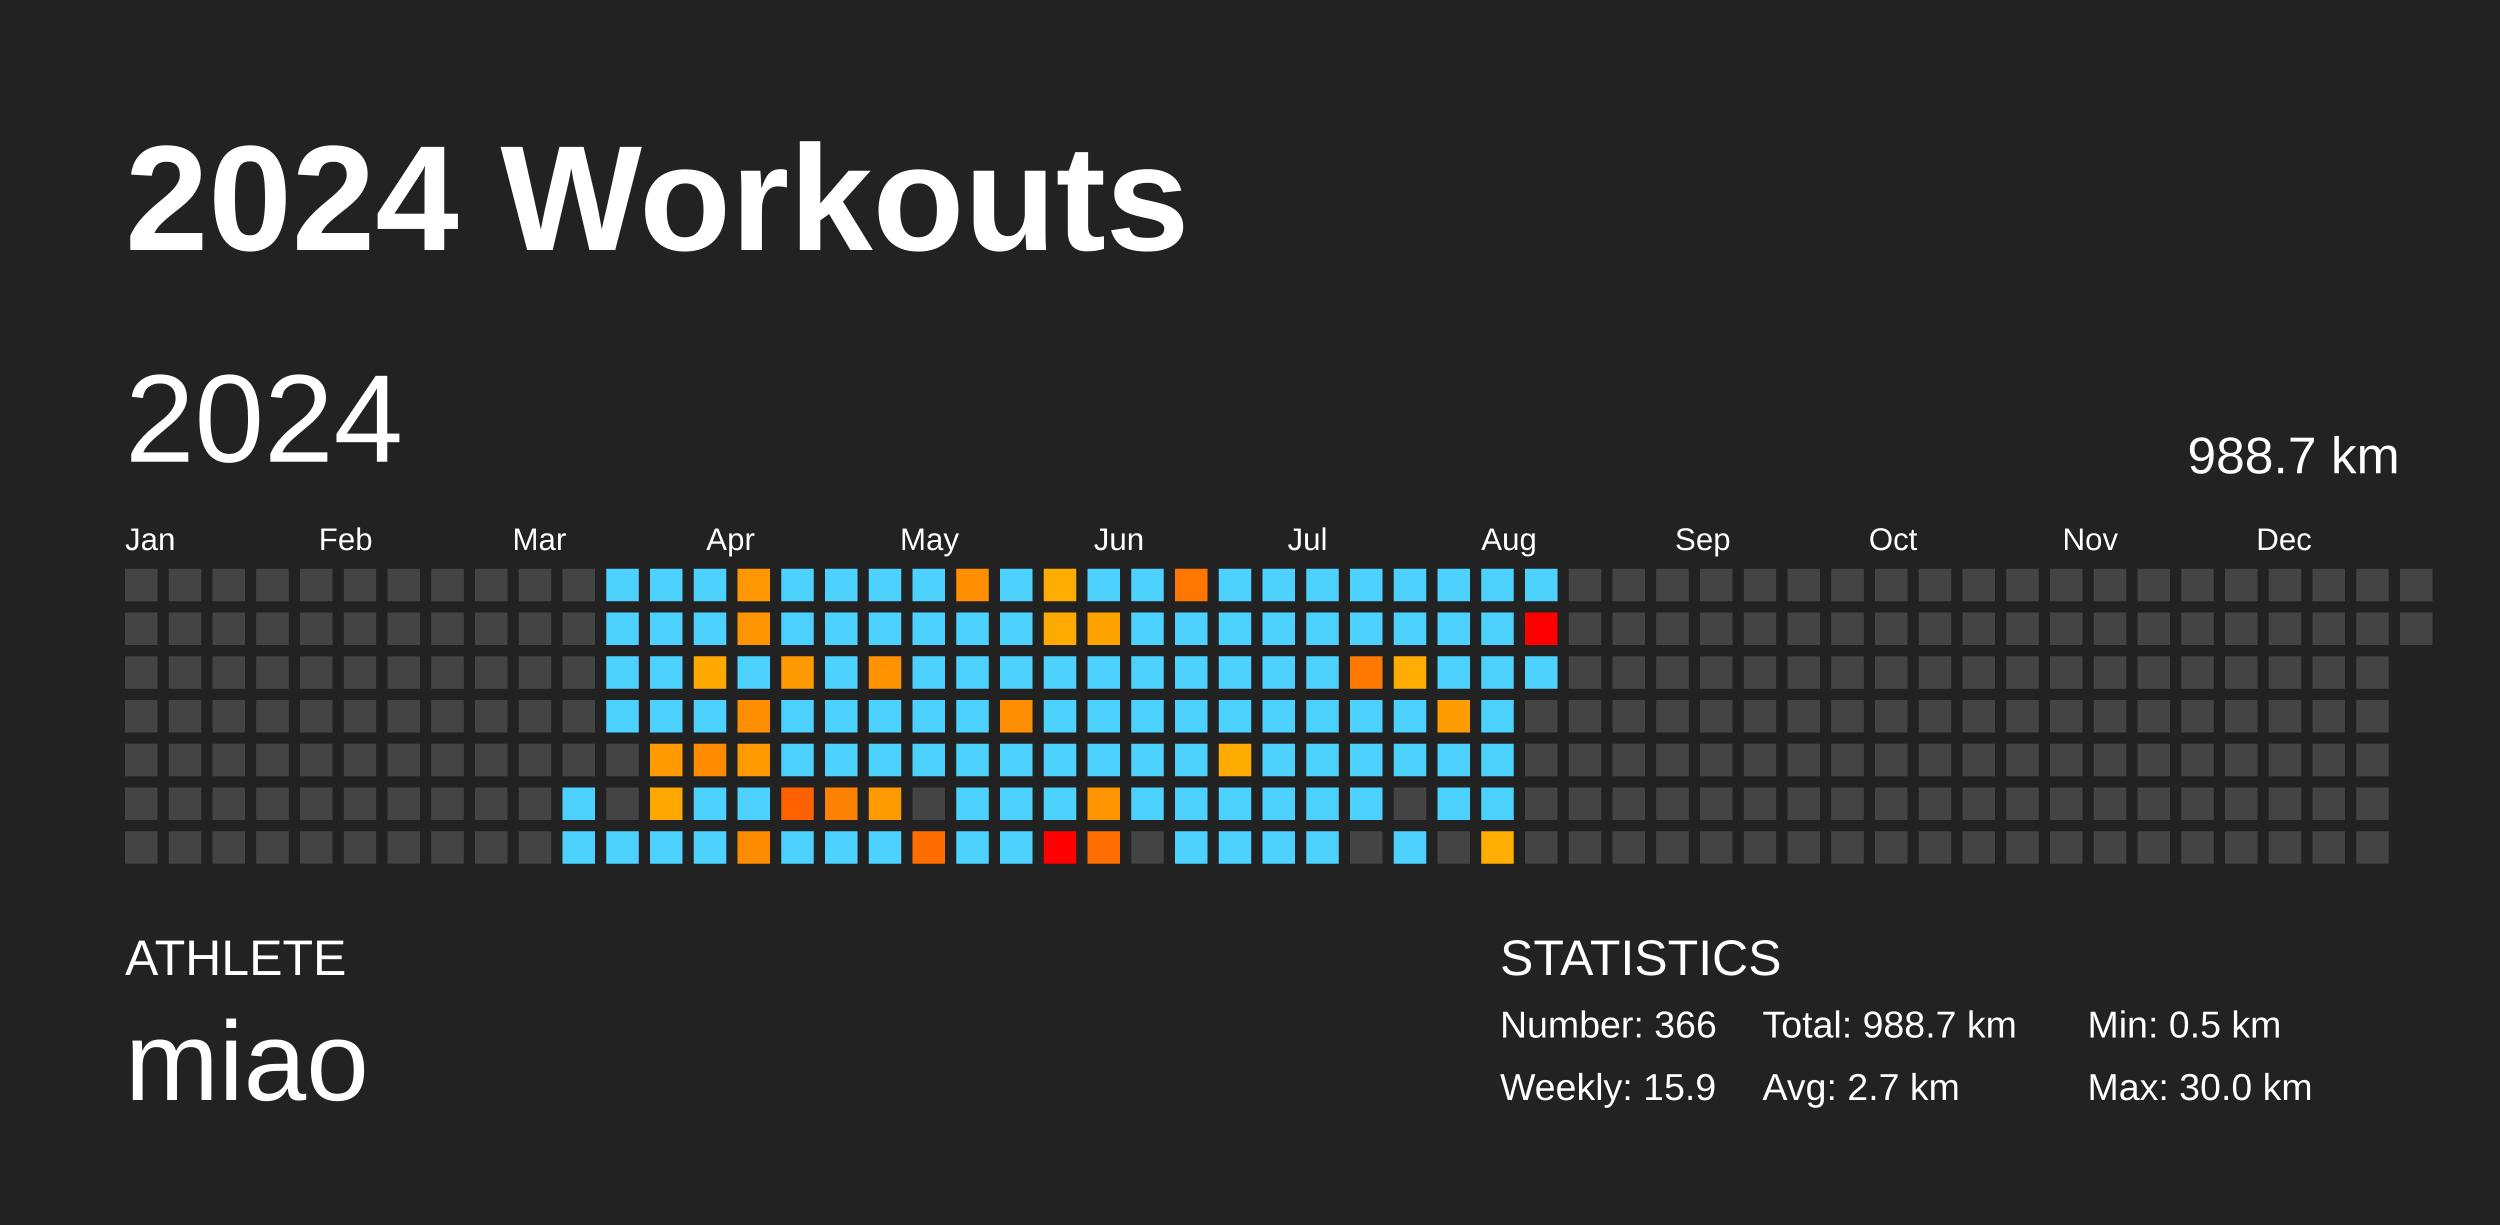
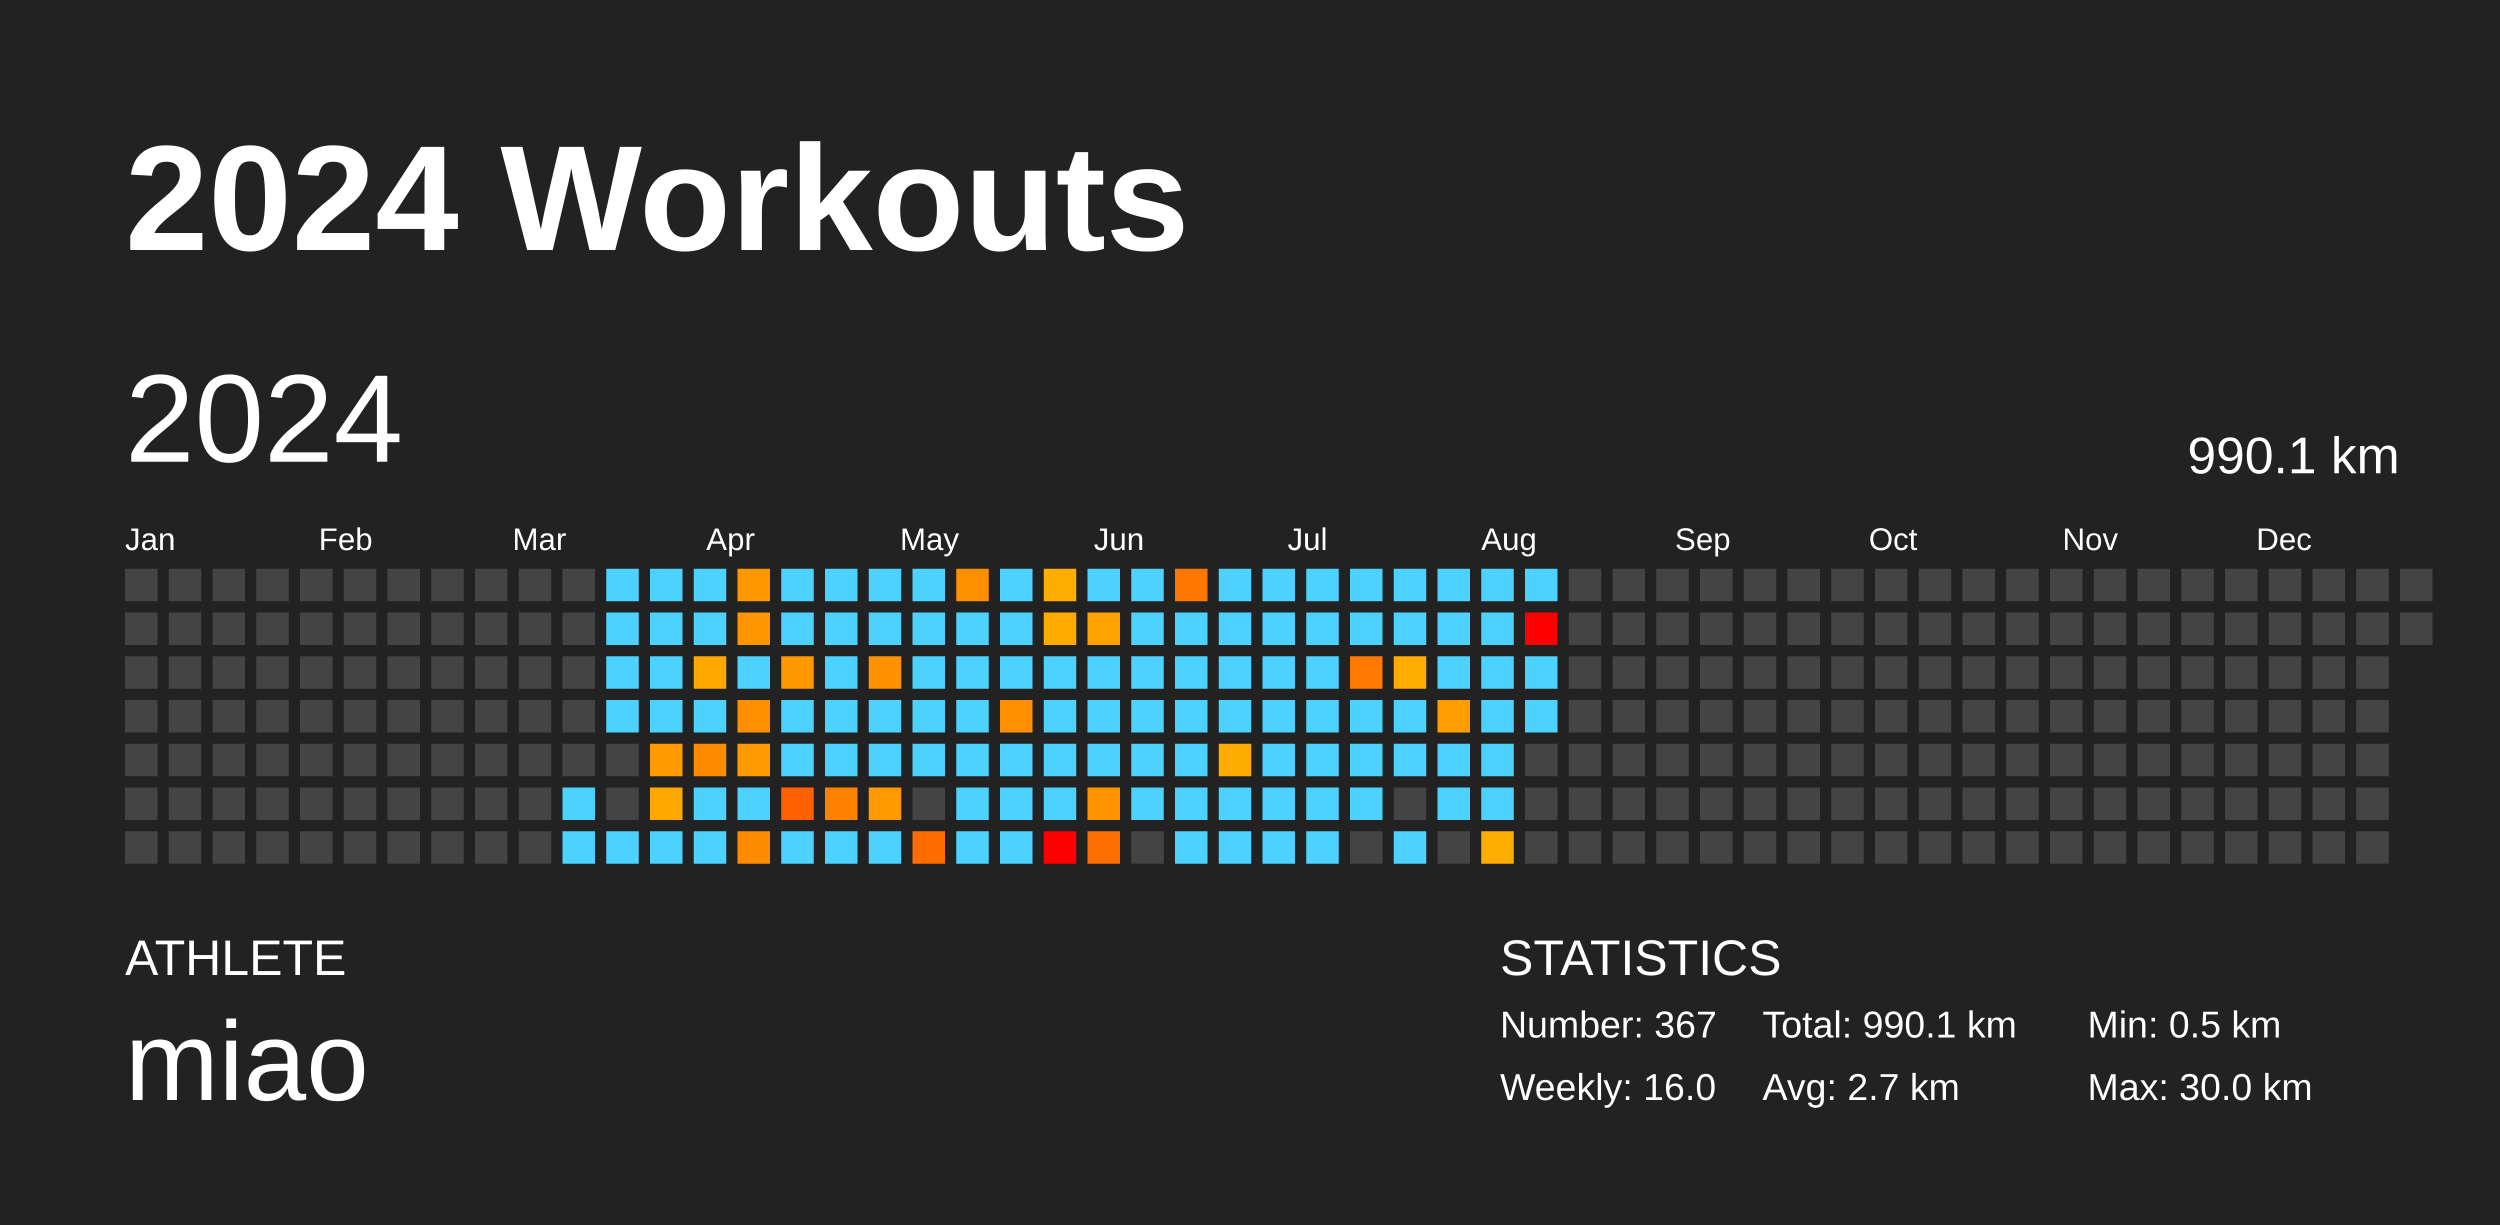
<svg xmlns="http://www.w3.org/2000/svg" baseProfile="full" height="98mm" version="1.1" viewBox="0,0,200,98" width="200mm">
  <defs />
  <rect fill="#222222" height="98" width="200" x="0" y="0" />
  <text fill="#FFFFFF" style="font-size:12px; font-family:Arial; font-weight:bold;" x="10" y="20">2024 Workouts</text>
  <text fill="#FFFFFF" style="font-size:4px; font-family:Arial" x="10" y="78">ATHLETE</text>
  <text fill="#FFFFFF" style="font-size:9px; font-family:Arial" x="10" y="88">miao</text>
  <text fill="#FFFFFF" style="font-size:4px; font-family:Arial" x="120" y="78">STATISTICS</text>
-   <text fill="#FFFFFF" style="font-size:3px; font-family:Arial" x="120" y="83">Number: 366</text>
-   <text fill="#FFFFFF" style="font-size:3px; font-family:Arial" x="120" y="88">Weekly: 15.9</text>
-   <text fill="#FFFFFF" style="font-size:3px; font-family:Arial" x="141" y="83">Total: 988.7 km</text>
+   <text fill="#FFFFFF" style="font-size:3px; font-family:Arial" x="120" y="83">Number: 367</text>
+   <text fill="#FFFFFF" style="font-size:3px; font-family:Arial" x="120" y="88">Weekly: 16.0</text>
+   <text fill="#FFFFFF" style="font-size:3px; font-family:Arial" x="141" y="83">Total: 990.1 km</text>
  <text fill="#FFFFFF" style="font-size:3px; font-family:Arial" x="141" y="88">Avg: 2.7 km</text>
  <text fill="#FFFFFF" style="font-size:3px; font-family:Arial" x="167" y="83">Min: 0.5 km</text>
  <text fill="#FFFFFF" style="font-size:3px; font-family:Arial" x="167" y="88">Max: 30.0 km</text>
  <text dominant-baseline="hanging" fill="#FFFFFF" style="font-size:10.0px; font-family:Arial;" x="10" y="30">2024</text>
-   <text dominant-baseline="hanging" fill="#FFFFFF" style="font-size:4.125px; font-family:Arial;" x="175" y="35">988.7 km</text>
+   <text dominant-baseline="hanging" fill="#FFFFFF" style="font-size:4.125px; font-family:Arial;" x="175" y="35">990.1 km</text>
  <text fill="#FFFFFF" style="font-size:2.5px; font-family:Arial" x="10.0" y="44">Jan</text>
  <text fill="#FFFFFF" style="font-size:2.5px; font-family:Arial" x="25.5" y="44">Feb</text>
  <text fill="#FFFFFF" style="font-size:2.5px; font-family:Arial" x="41.0" y="44">Mar</text>
  <text fill="#FFFFFF" style="font-size:2.5px; font-family:Arial" x="56.5" y="44">Apr</text>
  <text fill="#FFFFFF" style="font-size:2.5px; font-family:Arial" x="72.0" y="44">May</text>
  <text fill="#FFFFFF" style="font-size:2.5px; font-family:Arial" x="87.5" y="44">Jun</text>
  <text fill="#FFFFFF" style="font-size:2.5px; font-family:Arial" x="103.0" y="44">Jul</text>
  <text fill="#FFFFFF" style="font-size:2.5px; font-family:Arial" x="118.5" y="44">Aug</text>
  <text fill="#FFFFFF" style="font-size:2.5px; font-family:Arial" x="134.0" y="44">Sep</text>
  <text fill="#FFFFFF" style="font-size:2.5px; font-family:Arial" x="149.5" y="44">Oct</text>
  <text fill="#FFFFFF" style="font-size:2.5px; font-family:Arial" x="165.0" y="44">Nov</text>
  <text fill="#FFFFFF" style="font-size:2.5px; font-family:Arial" x="180.5" y="44">Dec</text>
  <rect fill="#444444" height="2.6" width="2.6" x="10.0" y="45.5" />
  <rect fill="#444444" height="2.6" width="2.6" x="10.0" y="49.0" />
  <rect fill="#444444" height="2.6" width="2.6" x="10.0" y="52.5" />
  <rect fill="#444444" height="2.6" width="2.6" x="10.0" y="56.0" />
  <rect fill="#444444" height="2.6" width="2.6" x="10.0" y="59.5" />
  <rect fill="#444444" height="2.6" width="2.6" x="10.0" y="63.0" />
  <rect fill="#444444" height="2.6" width="2.6" x="10.0" y="66.5" />
  <rect fill="#444444" height="2.6" width="2.6" x="13.5" y="45.5" />
  <rect fill="#444444" height="2.6" width="2.6" x="13.5" y="49.0" />
  <rect fill="#444444" height="2.6" width="2.6" x="13.5" y="52.5" />
  <rect fill="#444444" height="2.6" width="2.6" x="13.5" y="56.0" />
  <rect fill="#444444" height="2.6" width="2.6" x="13.5" y="59.5" />
  <rect fill="#444444" height="2.6" width="2.6" x="13.5" y="63.0" />
  <rect fill="#444444" height="2.6" width="2.6" x="13.5" y="66.5" />
  <rect fill="#444444" height="2.6" width="2.6" x="17.0" y="45.5" />
  <rect fill="#444444" height="2.6" width="2.6" x="17.0" y="49.0" />
  <rect fill="#444444" height="2.6" width="2.6" x="17.0" y="52.5" />
  <rect fill="#444444" height="2.6" width="2.6" x="17.0" y="56.0" />
  <rect fill="#444444" height="2.6" width="2.6" x="17.0" y="59.5" />
  <rect fill="#444444" height="2.6" width="2.6" x="17.0" y="63.0" />
  <rect fill="#444444" height="2.6" width="2.6" x="17.0" y="66.5" />
  <rect fill="#444444" height="2.6" width="2.6" x="20.5" y="45.5" />
  <rect fill="#444444" height="2.6" width="2.6" x="20.5" y="49.0" />
  <rect fill="#444444" height="2.6" width="2.6" x="20.5" y="52.5" />
  <rect fill="#444444" height="2.6" width="2.6" x="20.5" y="56.0" />
  <rect fill="#444444" height="2.6" width="2.6" x="20.5" y="59.5" />
  <rect fill="#444444" height="2.6" width="2.6" x="20.5" y="63.0" />
  <rect fill="#444444" height="2.6" width="2.6" x="20.5" y="66.5" />
  <rect fill="#444444" height="2.6" width="2.6" x="24.0" y="45.5" />
  <rect fill="#444444" height="2.6" width="2.6" x="24.0" y="49.0" />
  <rect fill="#444444" height="2.6" width="2.6" x="24.0" y="52.5" />
  <rect fill="#444444" height="2.6" width="2.6" x="24.0" y="56.0" />
  <rect fill="#444444" height="2.6" width="2.6" x="24.0" y="59.5" />
  <rect fill="#444444" height="2.6" width="2.6" x="24.0" y="63.0" />
  <rect fill="#444444" height="2.6" width="2.6" x="24.0" y="66.5" />
  <rect fill="#444444" height="2.6" width="2.6" x="27.5" y="45.5" />
  <rect fill="#444444" height="2.6" width="2.6" x="27.5" y="49.0" />
  <rect fill="#444444" height="2.6" width="2.6" x="27.5" y="52.5" />
  <rect fill="#444444" height="2.6" width="2.6" x="27.5" y="56.0" />
  <rect fill="#444444" height="2.6" width="2.6" x="27.5" y="59.5" />
  <rect fill="#444444" height="2.6" width="2.6" x="27.5" y="63.0" />
  <rect fill="#444444" height="2.6" width="2.6" x="27.5" y="66.5" />
  <rect fill="#444444" height="2.6" width="2.6" x="31.0" y="45.5" />
  <rect fill="#444444" height="2.6" width="2.6" x="31.0" y="49.0" />
  <rect fill="#444444" height="2.6" width="2.6" x="31.0" y="52.5" />
  <rect fill="#444444" height="2.6" width="2.6" x="31.0" y="56.0" />
  <rect fill="#444444" height="2.6" width="2.6" x="31.0" y="59.5" />
  <rect fill="#444444" height="2.6" width="2.6" x="31.0" y="63.0" />
  <rect fill="#444444" height="2.6" width="2.6" x="31.0" y="66.5" />
  <rect fill="#444444" height="2.6" width="2.6" x="34.5" y="45.5" />
  <rect fill="#444444" height="2.6" width="2.6" x="34.5" y="49.0" />
  <rect fill="#444444" height="2.6" width="2.6" x="34.5" y="52.5" />
  <rect fill="#444444" height="2.6" width="2.6" x="34.5" y="56.0" />
  <rect fill="#444444" height="2.6" width="2.6" x="34.5" y="59.5" />
  <rect fill="#444444" height="2.6" width="2.6" x="34.5" y="63.0" />
  <rect fill="#444444" height="2.6" width="2.6" x="34.5" y="66.5" />
  <rect fill="#444444" height="2.6" width="2.6" x="38.0" y="45.5" />
  <rect fill="#444444" height="2.6" width="2.6" x="38.0" y="49.0" />
  <rect fill="#444444" height="2.6" width="2.6" x="38.0" y="52.5" />
  <rect fill="#444444" height="2.6" width="2.6" x="38.0" y="56.0" />
  <rect fill="#444444" height="2.6" width="2.6" x="38.0" y="59.5" />
  <rect fill="#444444" height="2.6" width="2.6" x="38.0" y="63.0" />
  <rect fill="#444444" height="2.6" width="2.6" x="38.0" y="66.5" />
  <rect fill="#444444" height="2.6" width="2.6" x="41.5" y="45.5" />
  <rect fill="#444444" height="2.6" width="2.6" x="41.5" y="49.0" />
  <rect fill="#444444" height="2.6" width="2.6" x="41.5" y="52.5" />
  <rect fill="#444444" height="2.6" width="2.6" x="41.5" y="56.0" />
  <rect fill="#444444" height="2.6" width="2.6" x="41.5" y="59.5" />
  <rect fill="#444444" height="2.6" width="2.6" x="41.5" y="63.0" />
  <rect fill="#444444" height="2.6" width="2.6" x="41.5" y="66.5" />
  <rect fill="#444444" height="2.6" width="2.6" x="45.0" y="45.5" />
  <rect fill="#444444" height="2.6" width="2.6" x="45.0" y="49.0" />
  <rect fill="#444444" height="2.6" width="2.6" x="45.0" y="52.5" />
  <rect fill="#444444" height="2.6" width="2.6" x="45.0" y="56.0" />
  <rect fill="#444444" height="2.6" width="2.6" x="45.0" y="59.5" />
  <rect fill="#4dd2ff" height="2.6" width="2.6" x="45.0" y="63.0" />
  <rect fill="#4dd2ff" height="2.6" width="2.6" x="45.0" y="66.5" />
  <rect fill="#4dd2ff" height="2.6" width="2.6" x="48.5" y="45.5" />
  <rect fill="#4dd2ff" height="2.6" width="2.6" x="48.5" y="49.0" />
  <rect fill="#4dd2ff" height="2.6" width="2.6" x="48.5" y="52.5" />
  <rect fill="#4dd2ff" height="2.6" width="2.6" x="48.5" y="56.0" />
  <rect fill="#444444" height="2.6" width="2.6" x="48.5" y="59.5" />
  <rect fill="#444444" height="2.6" width="2.6" x="48.5" y="63.0" />
  <rect fill="#4dd2ff" height="2.6" width="2.6" x="48.5" y="66.5" />
  <rect fill="#4dd2ff" height="2.6" width="2.6" x="52.0" y="45.5" />
  <rect fill="#4dd2ff" height="2.6" width="2.6" x="52.0" y="49.0" />
  <rect fill="#4dd2ff" height="2.6" width="2.6" x="52.0" y="52.5" />
  <rect fill="#4dd2ff" height="2.6" width="2.6" x="52.0" y="56.0" />
  <rect fill="#ff9a00" height="2.6" width="2.6" x="52.0" y="59.5" />
  <rect fill="#ffa900" height="2.6" width="2.6" x="52.0" y="63.0" />
  <rect fill="#4dd2ff" height="2.6" width="2.6" x="52.0" y="66.5" />
  <rect fill="#4dd2ff" height="2.6" width="2.6" x="55.5" y="45.5" />
  <rect fill="#4dd2ff" height="2.6" width="2.6" x="55.5" y="49.0" />
  <rect fill="#ffa900" height="2.6" width="2.6" x="55.5" y="52.5" />
  <rect fill="#4dd2ff" height="2.6" width="2.6" x="55.5" y="56.0" />
  <rect fill="#ff8b00" height="2.6" width="2.6" x="55.5" y="59.5" />
  <rect fill="#4dd2ff" height="2.6" width="2.6" x="55.5" y="63.0" />
  <rect fill="#4dd2ff" height="2.6" width="2.6" x="55.5" y="66.5" />
  <rect fill="#ff9700" height="2.6" width="2.6" x="59.0" y="45.5" />
  <rect fill="#ff9500" height="2.6" width="2.6" x="59.0" y="49.0" />
  <rect fill="#4dd2ff" height="2.6" width="2.6" x="59.0" y="52.5" />
  <rect fill="#ff8e00" height="2.6" width="2.6" x="59.0" y="56.0" />
  <rect fill="#ff9b00" height="2.6" width="2.6" x="59.0" y="59.5" />
  <rect fill="#4dd2ff" height="2.6" width="2.6" x="59.0" y="63.0" />
  <rect fill="#ff8b00" height="2.6" width="2.6" x="59.0" y="66.5" />
  <rect fill="#4dd2ff" height="2.6" width="2.6" x="62.5" y="45.5" />
  <rect fill="#4dd2ff" height="2.6" width="2.6" x="62.5" y="49.0" />
  <rect fill="#ff9900" height="2.6" width="2.6" x="62.5" y="52.5" />
  <rect fill="#4dd2ff" height="2.6" width="2.6" x="62.5" y="56.0" />
  <rect fill="#4dd2ff" height="2.6" width="2.6" x="62.5" y="59.5" />
  <rect fill="#ff6100" height="2.6" width="2.6" x="62.5" y="63.0" />
  <rect fill="#4dd2ff" height="2.6" width="2.6" x="62.5" y="66.5" />
  <rect fill="#4dd2ff" height="2.6" width="2.6" x="66.0" y="45.5" />
  <rect fill="#4dd2ff" height="2.6" width="2.6" x="66.0" y="49.0" />
  <rect fill="#4dd2ff" height="2.6" width="2.6" x="66.0" y="52.5" />
  <rect fill="#4dd2ff" height="2.6" width="2.6" x="66.0" y="56.0" />
  <rect fill="#4dd2ff" height="2.6" width="2.6" x="66.0" y="59.5" />
  <rect fill="#ff8300" height="2.6" width="2.6" x="66.0" y="63.0" />
  <rect fill="#4dd2ff" height="2.6" width="2.6" x="66.0" y="66.5" />
  <rect fill="#4dd2ff" height="2.6" width="2.6" x="69.5" y="45.5" />
  <rect fill="#4dd2ff" height="2.6" width="2.6" x="69.5" y="49.0" />
  <rect fill="#ff9200" height="2.6" width="2.6" x="69.5" y="52.5" />
  <rect fill="#4dd2ff" height="2.6" width="2.6" x="69.5" y="56.0" />
  <rect fill="#4dd2ff" height="2.6" width="2.6" x="69.5" y="59.5" />
  <rect fill="#ff9a00" height="2.6" width="2.6" x="69.5" y="63.0" />
  <rect fill="#4dd2ff" height="2.6" width="2.6" x="69.5" y="66.5" />
  <rect fill="#4dd2ff" height="2.6" width="2.6" x="73.0" y="45.5" />
  <rect fill="#4dd2ff" height="2.6" width="2.6" x="73.0" y="49.0" />
  <rect fill="#4dd2ff" height="2.6" width="2.6" x="73.0" y="52.5" />
  <rect fill="#4dd2ff" height="2.6" width="2.6" x="73.0" y="56.0" />
  <rect fill="#4dd2ff" height="2.6" width="2.6" x="73.0" y="59.5" />
  <rect fill="#444444" height="2.6" width="2.6" x="73.0" y="63.0" />
  <rect fill="#ff6d00" height="2.6" width="2.6" x="73.0" y="66.5" />
  <rect fill="#ff8f00" height="2.6" width="2.6" x="76.5" y="45.5" />
  <rect fill="#4dd2ff" height="2.6" width="2.6" x="76.5" y="49.0" />
  <rect fill="#4dd2ff" height="2.6" width="2.6" x="76.5" y="52.5" />
  <rect fill="#4dd2ff" height="2.6" width="2.6" x="76.5" y="56.0" />
  <rect fill="#4dd2ff" height="2.6" width="2.6" x="76.5" y="59.5" />
  <rect fill="#4dd2ff" height="2.6" width="2.6" x="76.5" y="63.0" />
  <rect fill="#4dd2ff" height="2.6" width="2.6" x="76.5" y="66.5" />
  <rect fill="#4dd2ff" height="2.6" width="2.6" x="80.0" y="45.5" />
  <rect fill="#4dd2ff" height="2.6" width="2.6" x="80.0" y="49.0" />
  <rect fill="#4dd2ff" height="2.6" width="2.6" x="80.0" y="52.5" />
  <rect fill="#ff8f00" height="2.6" width="2.6" x="80.0" y="56.0" />
  <rect fill="#4dd2ff" height="2.6" width="2.6" x="80.0" y="59.5" />
  <rect fill="#4dd2ff" height="2.6" width="2.6" x="80.0" y="63.0" />
  <rect fill="#4dd2ff" height="2.6" width="2.6" x="80.0" y="66.5" />
  <rect fill="#ffad00" height="2.6" width="2.6" x="83.5" y="45.5" />
  <rect fill="#ffaa00" height="2.6" width="2.6" x="83.5" y="49.0" />
  <rect fill="#4dd2ff" height="2.6" width="2.6" x="83.5" y="52.5" />
  <rect fill="#4dd2ff" height="2.6" width="2.6" x="83.5" y="56.0" />
  <rect fill="#4dd2ff" height="2.6" width="2.6" x="83.5" y="59.5" />
  <rect fill="#4dd2ff" height="2.6" width="2.6" x="83.5" y="63.0" />
  <rect fill="red" height="2.6" width="2.6" x="83.5" y="66.5" />
  <rect fill="#4dd2ff" height="2.6" width="2.6" x="87.0" y="45.5" />
  <rect fill="#ffa300" height="2.6" width="2.6" x="87.0" y="49.0" />
  <rect fill="#4dd2ff" height="2.6" width="2.6" x="87.0" y="52.5" />
  <rect fill="#4dd2ff" height="2.6" width="2.6" x="87.0" y="56.0" />
  <rect fill="#4dd2ff" height="2.6" width="2.6" x="87.0" y="59.5" />
  <rect fill="#ff9300" height="2.6" width="2.6" x="87.0" y="63.0" />
  <rect fill="#ff6e00" height="2.6" width="2.6" x="87.0" y="66.5" />
  <rect fill="#4dd2ff" height="2.6" width="2.6" x="90.5" y="45.5" />
  <rect fill="#4dd2ff" height="2.6" width="2.6" x="90.5" y="49.0" />
  <rect fill="#4dd2ff" height="2.6" width="2.6" x="90.5" y="52.5" />
  <rect fill="#4dd2ff" height="2.6" width="2.6" x="90.5" y="56.0" />
  <rect fill="#4dd2ff" height="2.6" width="2.6" x="90.5" y="59.5" />
  <rect fill="#4dd2ff" height="2.6" width="2.6" x="90.5" y="63.0" />
  <rect fill="#444444" height="2.6" width="2.6" x="90.5" y="66.5" />
  <rect fill="#ff7700" height="2.6" width="2.6" x="94.0" y="45.5" />
  <rect fill="#4dd2ff" height="2.6" width="2.6" x="94.0" y="49.0" />
  <rect fill="#4dd2ff" height="2.6" width="2.6" x="94.0" y="52.5" />
  <rect fill="#4dd2ff" height="2.6" width="2.6" x="94.0" y="56.0" />
  <rect fill="#4dd2ff" height="2.6" width="2.6" x="94.0" y="59.5" />
  <rect fill="#4dd2ff" height="2.6" width="2.6" x="94.0" y="63.0" />
  <rect fill="#4dd2ff" height="2.6" width="2.6" x="94.0" y="66.5" />
  <rect fill="#4dd2ff" height="2.6" width="2.6" x="97.5" y="45.5" />
  <rect fill="#4dd2ff" height="2.6" width="2.6" x="97.5" y="49.0" />
  <rect fill="#4dd2ff" height="2.6" width="2.6" x="97.5" y="52.5" />
  <rect fill="#4dd2ff" height="2.6" width="2.6" x="97.5" y="56.0" />
  <rect fill="#ffac00" height="2.6" width="2.6" x="97.5" y="59.5" />
  <rect fill="#4dd2ff" height="2.6" width="2.6" x="97.5" y="63.0" />
  <rect fill="#4dd2ff" height="2.6" width="2.6" x="97.5" y="66.5" />
  <rect fill="#4dd2ff" height="2.6" width="2.6" x="101.0" y="45.5" />
  <rect fill="#4dd2ff" height="2.6" width="2.6" x="101.0" y="49.0" />
  <rect fill="#4dd2ff" height="2.6" width="2.6" x="101.0" y="52.5" />
  <rect fill="#4dd2ff" height="2.6" width="2.6" x="101.0" y="56.0" />
  <rect fill="#4dd2ff" height="2.6" width="2.6" x="101.0" y="59.5" />
  <rect fill="#4dd2ff" height="2.6" width="2.6" x="101.0" y="63.0" />
  <rect fill="#4dd2ff" height="2.6" width="2.6" x="101.0" y="66.5" />
  <rect fill="#4dd2ff" height="2.6" width="2.6" x="104.5" y="45.5" />
  <rect fill="#4dd2ff" height="2.6" width="2.6" x="104.5" y="49.0" />
  <rect fill="#4dd2ff" height="2.6" width="2.6" x="104.5" y="52.5" />
  <rect fill="#4dd2ff" height="2.6" width="2.6" x="104.5" y="56.0" />
  <rect fill="#4dd2ff" height="2.6" width="2.6" x="104.5" y="59.5" />
  <rect fill="#4dd2ff" height="2.6" width="2.6" x="104.5" y="63.0" />
  <rect fill="#4dd2ff" height="2.6" width="2.6" x="104.5" y="66.5" />
  <rect fill="#4dd2ff" height="2.6" width="2.6" x="108.0" y="45.5" />
  <rect fill="#4dd2ff" height="2.6" width="2.6" x="108.0" y="49.0" />
  <rect fill="#ff7900" height="2.6" width="2.6" x="108.0" y="52.5" />
  <rect fill="#4dd2ff" height="2.6" width="2.6" x="108.0" y="56.0" />
  <rect fill="#4dd2ff" height="2.6" width="2.6" x="108.0" y="59.5" />
  <rect fill="#4dd2ff" height="2.6" width="2.6" x="108.0" y="63.0" />
  <rect fill="#444444" height="2.6" width="2.6" x="108.0" y="66.5" />
  <rect fill="#4dd2ff" height="2.6" width="2.6" x="111.5" y="45.5" />
  <rect fill="#4dd2ff" height="2.6" width="2.6" x="111.5" y="49.0" />
  <rect fill="#ffad00" height="2.6" width="2.6" x="111.5" y="52.5" />
  <rect fill="#4dd2ff" height="2.6" width="2.6" x="111.5" y="56.0" />
  <rect fill="#4dd2ff" height="2.6" width="2.6" x="111.5" y="59.5" />
  <rect fill="#444444" height="2.6" width="2.6" x="111.5" y="63.0" />
  <rect fill="#4dd2ff" height="2.6" width="2.6" x="111.5" y="66.5" />
  <rect fill="#4dd2ff" height="2.6" width="2.6" x="115.0" y="45.5" />
  <rect fill="#4dd2ff" height="2.6" width="2.6" x="115.0" y="49.0" />
  <rect fill="#4dd2ff" height="2.6" width="2.6" x="115.0" y="52.5" />
  <rect fill="#ff9c00" height="2.6" width="2.6" x="115.0" y="56.0" />
  <rect fill="#4dd2ff" height="2.6" width="2.6" x="115.0" y="59.5" />
  <rect fill="#4dd2ff" height="2.6" width="2.6" x="115.0" y="63.0" />
  <rect fill="#444444" height="2.6" width="2.6" x="115.0" y="66.5" />
  <rect fill="#4dd2ff" height="2.6" width="2.6" x="118.5" y="45.5" />
  <rect fill="#4dd2ff" height="2.6" width="2.6" x="118.5" y="49.0" />
  <rect fill="#4dd2ff" height="2.6" width="2.6" x="118.5" y="52.5" />
  <rect fill="#4dd2ff" height="2.6" width="2.6" x="118.5" y="56.0" />
  <rect fill="#4dd2ff" height="2.6" width="2.6" x="118.5" y="59.5" />
  <rect fill="#4dd2ff" height="2.6" width="2.6" x="118.5" y="63.0" />
  <rect fill="#ffad00" height="2.6" width="2.6" x="118.5" y="66.5" />
  <rect fill="#4dd2ff" height="2.6" width="2.6" x="122.0" y="45.5" />
  <rect fill="red" height="2.6" width="2.6" x="122.0" y="49.0" />
  <rect fill="#4dd2ff" height="2.6" width="2.6" x="122.0" y="52.5" />
-   <rect fill="#444444" height="2.6" width="2.6" x="122.0" y="56.0" />
+   <rect fill="#4dd2ff" height="2.6" width="2.6" x="122.0" y="56.0" />
  <rect fill="#444444" height="2.6" width="2.6" x="122.0" y="59.5" />
  <rect fill="#444444" height="2.6" width="2.6" x="122.0" y="63.0" />
  <rect fill="#444444" height="2.6" width="2.6" x="122.0" y="66.5" />
  <rect fill="#444444" height="2.6" width="2.6" x="125.5" y="45.5" />
  <rect fill="#444444" height="2.6" width="2.6" x="125.5" y="49.0" />
  <rect fill="#444444" height="2.6" width="2.6" x="125.5" y="52.5" />
  <rect fill="#444444" height="2.6" width="2.6" x="125.5" y="56.0" />
  <rect fill="#444444" height="2.6" width="2.6" x="125.5" y="59.5" />
  <rect fill="#444444" height="2.6" width="2.6" x="125.5" y="63.0" />
  <rect fill="#444444" height="2.6" width="2.6" x="125.5" y="66.5" />
  <rect fill="#444444" height="2.6" width="2.6" x="129.0" y="45.5" />
  <rect fill="#444444" height="2.6" width="2.6" x="129.0" y="49.0" />
  <rect fill="#444444" height="2.6" width="2.6" x="129.0" y="52.5" />
  <rect fill="#444444" height="2.6" width="2.6" x="129.0" y="56.0" />
  <rect fill="#444444" height="2.6" width="2.6" x="129.0" y="59.5" />
  <rect fill="#444444" height="2.6" width="2.6" x="129.0" y="63.0" />
  <rect fill="#444444" height="2.6" width="2.6" x="129.0" y="66.5" />
  <rect fill="#444444" height="2.6" width="2.6" x="132.5" y="45.5" />
  <rect fill="#444444" height="2.6" width="2.6" x="132.5" y="49.0" />
  <rect fill="#444444" height="2.6" width="2.6" x="132.5" y="52.5" />
  <rect fill="#444444" height="2.6" width="2.6" x="132.5" y="56.0" />
  <rect fill="#444444" height="2.6" width="2.6" x="132.5" y="59.5" />
  <rect fill="#444444" height="2.6" width="2.6" x="132.5" y="63.0" />
  <rect fill="#444444" height="2.6" width="2.6" x="132.5" y="66.5" />
  <rect fill="#444444" height="2.6" width="2.6" x="136.0" y="45.5" />
  <rect fill="#444444" height="2.6" width="2.6" x="136.0" y="49.0" />
  <rect fill="#444444" height="2.6" width="2.6" x="136.0" y="52.5" />
  <rect fill="#444444" height="2.6" width="2.6" x="136.0" y="56.0" />
  <rect fill="#444444" height="2.6" width="2.6" x="136.0" y="59.5" />
  <rect fill="#444444" height="2.6" width="2.6" x="136.0" y="63.0" />
  <rect fill="#444444" height="2.6" width="2.6" x="136.0" y="66.5" />
  <rect fill="#444444" height="2.6" width="2.6" x="139.5" y="45.5" />
  <rect fill="#444444" height="2.6" width="2.6" x="139.5" y="49.0" />
  <rect fill="#444444" height="2.6" width="2.6" x="139.5" y="52.5" />
  <rect fill="#444444" height="2.6" width="2.6" x="139.5" y="56.0" />
  <rect fill="#444444" height="2.6" width="2.6" x="139.5" y="59.5" />
  <rect fill="#444444" height="2.6" width="2.6" x="139.5" y="63.0" />
  <rect fill="#444444" height="2.6" width="2.6" x="139.5" y="66.5" />
  <rect fill="#444444" height="2.6" width="2.6" x="143.0" y="45.5" />
  <rect fill="#444444" height="2.6" width="2.6" x="143.0" y="49.0" />
  <rect fill="#444444" height="2.6" width="2.6" x="143.0" y="52.5" />
  <rect fill="#444444" height="2.6" width="2.6" x="143.0" y="56.0" />
  <rect fill="#444444" height="2.6" width="2.6" x="143.0" y="59.5" />
  <rect fill="#444444" height="2.6" width="2.6" x="143.0" y="63.0" />
  <rect fill="#444444" height="2.6" width="2.6" x="143.0" y="66.5" />
  <rect fill="#444444" height="2.6" width="2.6" x="146.5" y="45.5" />
  <rect fill="#444444" height="2.6" width="2.6" x="146.5" y="49.0" />
  <rect fill="#444444" height="2.6" width="2.6" x="146.5" y="52.5" />
  <rect fill="#444444" height="2.6" width="2.6" x="146.5" y="56.0" />
  <rect fill="#444444" height="2.6" width="2.6" x="146.5" y="59.5" />
  <rect fill="#444444" height="2.6" width="2.6" x="146.5" y="63.0" />
  <rect fill="#444444" height="2.6" width="2.6" x="146.5" y="66.5" />
  <rect fill="#444444" height="2.6" width="2.6" x="150.0" y="45.5" />
  <rect fill="#444444" height="2.6" width="2.6" x="150.0" y="49.0" />
  <rect fill="#444444" height="2.6" width="2.6" x="150.0" y="52.5" />
  <rect fill="#444444" height="2.6" width="2.6" x="150.0" y="56.0" />
  <rect fill="#444444" height="2.6" width="2.6" x="150.0" y="59.5" />
  <rect fill="#444444" height="2.6" width="2.6" x="150.0" y="63.0" />
  <rect fill="#444444" height="2.6" width="2.6" x="150.0" y="66.5" />
  <rect fill="#444444" height="2.6" width="2.6" x="153.5" y="45.5" />
  <rect fill="#444444" height="2.6" width="2.6" x="153.5" y="49.0" />
  <rect fill="#444444" height="2.6" width="2.6" x="153.5" y="52.5" />
  <rect fill="#444444" height="2.6" width="2.6" x="153.5" y="56.0" />
  <rect fill="#444444" height="2.6" width="2.6" x="153.5" y="59.5" />
  <rect fill="#444444" height="2.6" width="2.6" x="153.5" y="63.0" />
  <rect fill="#444444" height="2.6" width="2.6" x="153.5" y="66.5" />
  <rect fill="#444444" height="2.6" width="2.6" x="157.0" y="45.5" />
  <rect fill="#444444" height="2.6" width="2.6" x="157.0" y="49.0" />
  <rect fill="#444444" height="2.6" width="2.6" x="157.0" y="52.5" />
  <rect fill="#444444" height="2.6" width="2.6" x="157.0" y="56.0" />
  <rect fill="#444444" height="2.6" width="2.6" x="157.0" y="59.5" />
  <rect fill="#444444" height="2.6" width="2.6" x="157.0" y="63.0" />
  <rect fill="#444444" height="2.6" width="2.6" x="157.0" y="66.5" />
  <rect fill="#444444" height="2.6" width="2.6" x="160.5" y="45.5" />
  <rect fill="#444444" height="2.6" width="2.6" x="160.5" y="49.0" />
  <rect fill="#444444" height="2.6" width="2.6" x="160.5" y="52.5" />
  <rect fill="#444444" height="2.6" width="2.6" x="160.5" y="56.0" />
  <rect fill="#444444" height="2.6" width="2.6" x="160.5" y="59.5" />
  <rect fill="#444444" height="2.6" width="2.6" x="160.5" y="63.0" />
  <rect fill="#444444" height="2.6" width="2.6" x="160.5" y="66.5" />
  <rect fill="#444444" height="2.6" width="2.6" x="164.0" y="45.5" />
  <rect fill="#444444" height="2.6" width="2.6" x="164.0" y="49.0" />
  <rect fill="#444444" height="2.6" width="2.6" x="164.0" y="52.5" />
  <rect fill="#444444" height="2.6" width="2.6" x="164.0" y="56.0" />
  <rect fill="#444444" height="2.6" width="2.6" x="164.0" y="59.5" />
  <rect fill="#444444" height="2.6" width="2.6" x="164.0" y="63.0" />
  <rect fill="#444444" height="2.6" width="2.6" x="164.0" y="66.5" />
  <rect fill="#444444" height="2.6" width="2.6" x="167.5" y="45.5" />
  <rect fill="#444444" height="2.6" width="2.6" x="167.5" y="49.0" />
  <rect fill="#444444" height="2.6" width="2.6" x="167.5" y="52.5" />
  <rect fill="#444444" height="2.6" width="2.6" x="167.5" y="56.0" />
  <rect fill="#444444" height="2.6" width="2.6" x="167.5" y="59.5" />
  <rect fill="#444444" height="2.6" width="2.6" x="167.5" y="63.0" />
  <rect fill="#444444" height="2.6" width="2.6" x="167.5" y="66.5" />
  <rect fill="#444444" height="2.6" width="2.6" x="171.0" y="45.5" />
  <rect fill="#444444" height="2.6" width="2.6" x="171.0" y="49.0" />
  <rect fill="#444444" height="2.6" width="2.6" x="171.0" y="52.5" />
  <rect fill="#444444" height="2.6" width="2.6" x="171.0" y="56.0" />
  <rect fill="#444444" height="2.6" width="2.6" x="171.0" y="59.5" />
  <rect fill="#444444" height="2.6" width="2.6" x="171.0" y="63.0" />
  <rect fill="#444444" height="2.6" width="2.6" x="171.0" y="66.5" />
  <rect fill="#444444" height="2.6" width="2.6" x="174.5" y="45.5" />
  <rect fill="#444444" height="2.6" width="2.6" x="174.5" y="49.0" />
  <rect fill="#444444" height="2.6" width="2.6" x="174.5" y="52.5" />
  <rect fill="#444444" height="2.6" width="2.6" x="174.5" y="56.0" />
  <rect fill="#444444" height="2.6" width="2.6" x="174.5" y="59.5" />
  <rect fill="#444444" height="2.6" width="2.6" x="174.5" y="63.0" />
  <rect fill="#444444" height="2.6" width="2.6" x="174.5" y="66.5" />
  <rect fill="#444444" height="2.6" width="2.6" x="178.0" y="45.5" />
  <rect fill="#444444" height="2.6" width="2.6" x="178.0" y="49.0" />
  <rect fill="#444444" height="2.6" width="2.6" x="178.0" y="52.5" />
  <rect fill="#444444" height="2.6" width="2.6" x="178.0" y="56.0" />
  <rect fill="#444444" height="2.6" width="2.6" x="178.0" y="59.5" />
  <rect fill="#444444" height="2.6" width="2.6" x="178.0" y="63.0" />
  <rect fill="#444444" height="2.6" width="2.6" x="178.0" y="66.5" />
  <rect fill="#444444" height="2.6" width="2.6" x="181.5" y="45.5" />
  <rect fill="#444444" height="2.6" width="2.6" x="181.5" y="49.0" />
  <rect fill="#444444" height="2.6" width="2.6" x="181.5" y="52.5" />
  <rect fill="#444444" height="2.6" width="2.6" x="181.5" y="56.0" />
  <rect fill="#444444" height="2.6" width="2.6" x="181.5" y="59.5" />
  <rect fill="#444444" height="2.6" width="2.6" x="181.5" y="63.0" />
  <rect fill="#444444" height="2.6" width="2.6" x="181.5" y="66.5" />
  <rect fill="#444444" height="2.6" width="2.6" x="185.0" y="45.5" />
  <rect fill="#444444" height="2.6" width="2.6" x="185.0" y="49.0" />
  <rect fill="#444444" height="2.6" width="2.6" x="185.0" y="52.5" />
  <rect fill="#444444" height="2.6" width="2.6" x="185.0" y="56.0" />
  <rect fill="#444444" height="2.6" width="2.6" x="185.0" y="59.5" />
  <rect fill="#444444" height="2.6" width="2.6" x="185.0" y="63.0" />
  <rect fill="#444444" height="2.6" width="2.6" x="185.0" y="66.5" />
  <rect fill="#444444" height="2.6" width="2.6" x="188.5" y="45.5" />
  <rect fill="#444444" height="2.6" width="2.6" x="188.5" y="49.0" />
  <rect fill="#444444" height="2.6" width="2.6" x="188.5" y="52.5" />
  <rect fill="#444444" height="2.6" width="2.6" x="188.5" y="56.0" />
  <rect fill="#444444" height="2.6" width="2.6" x="188.5" y="59.5" />
  <rect fill="#444444" height="2.6" width="2.6" x="188.5" y="63.0" />
  <rect fill="#444444" height="2.6" width="2.6" x="188.5" y="66.5" />
  <rect fill="#444444" height="2.6" width="2.6" x="192.0" y="45.5" />
  <rect fill="#444444" height="2.6" width="2.6" x="192.0" y="49.0" />
</svg>
